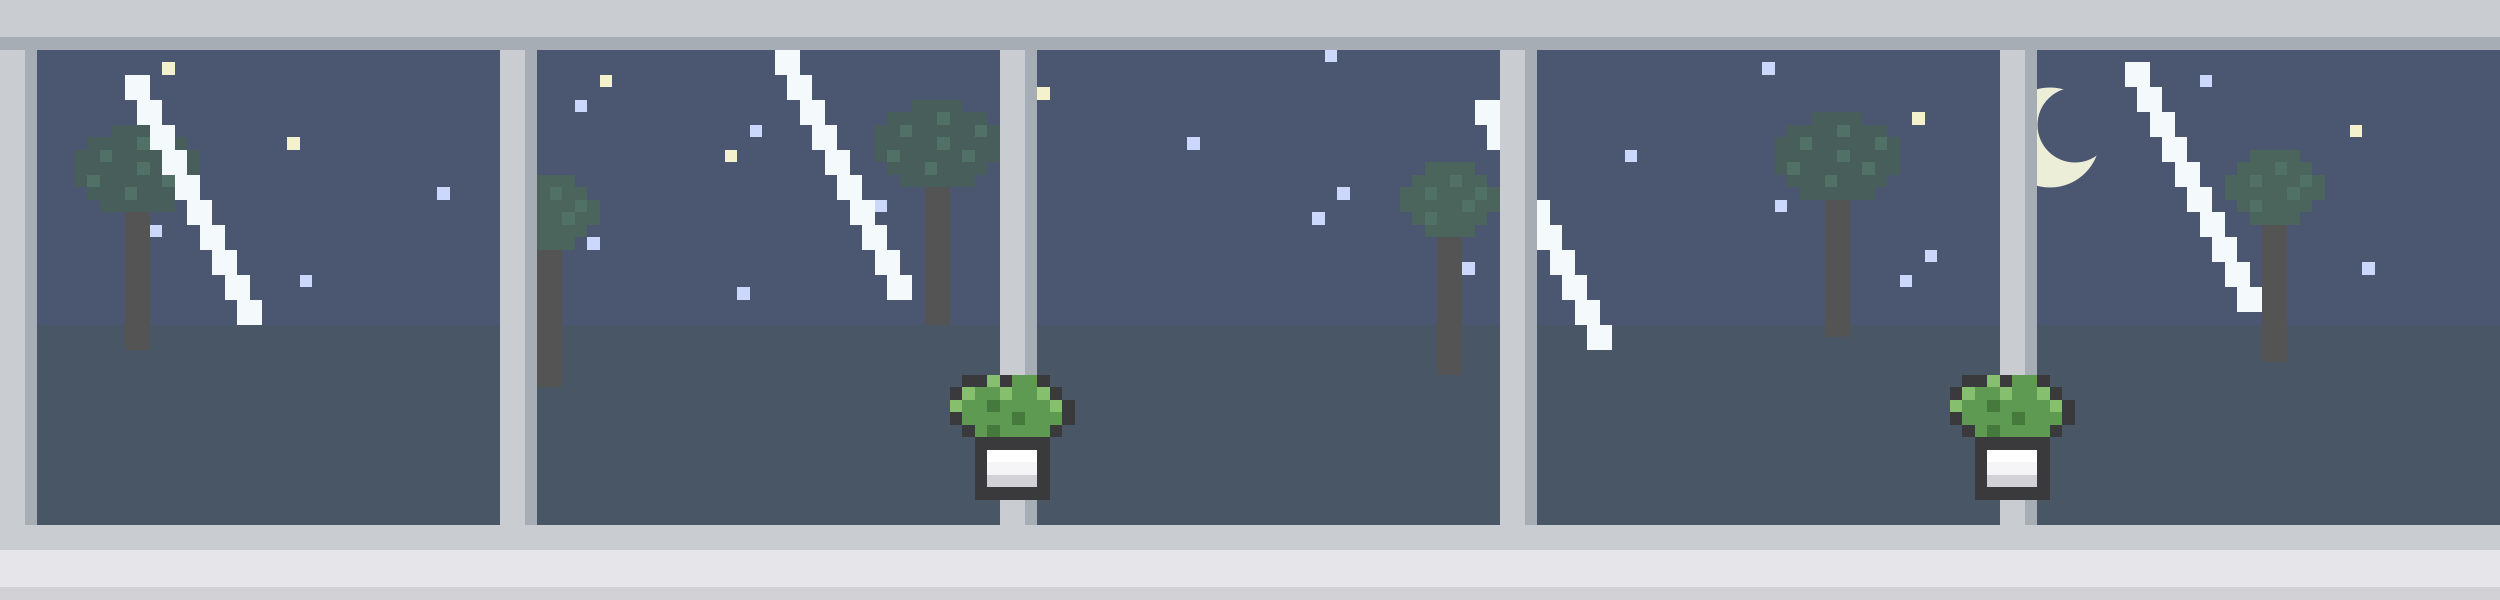
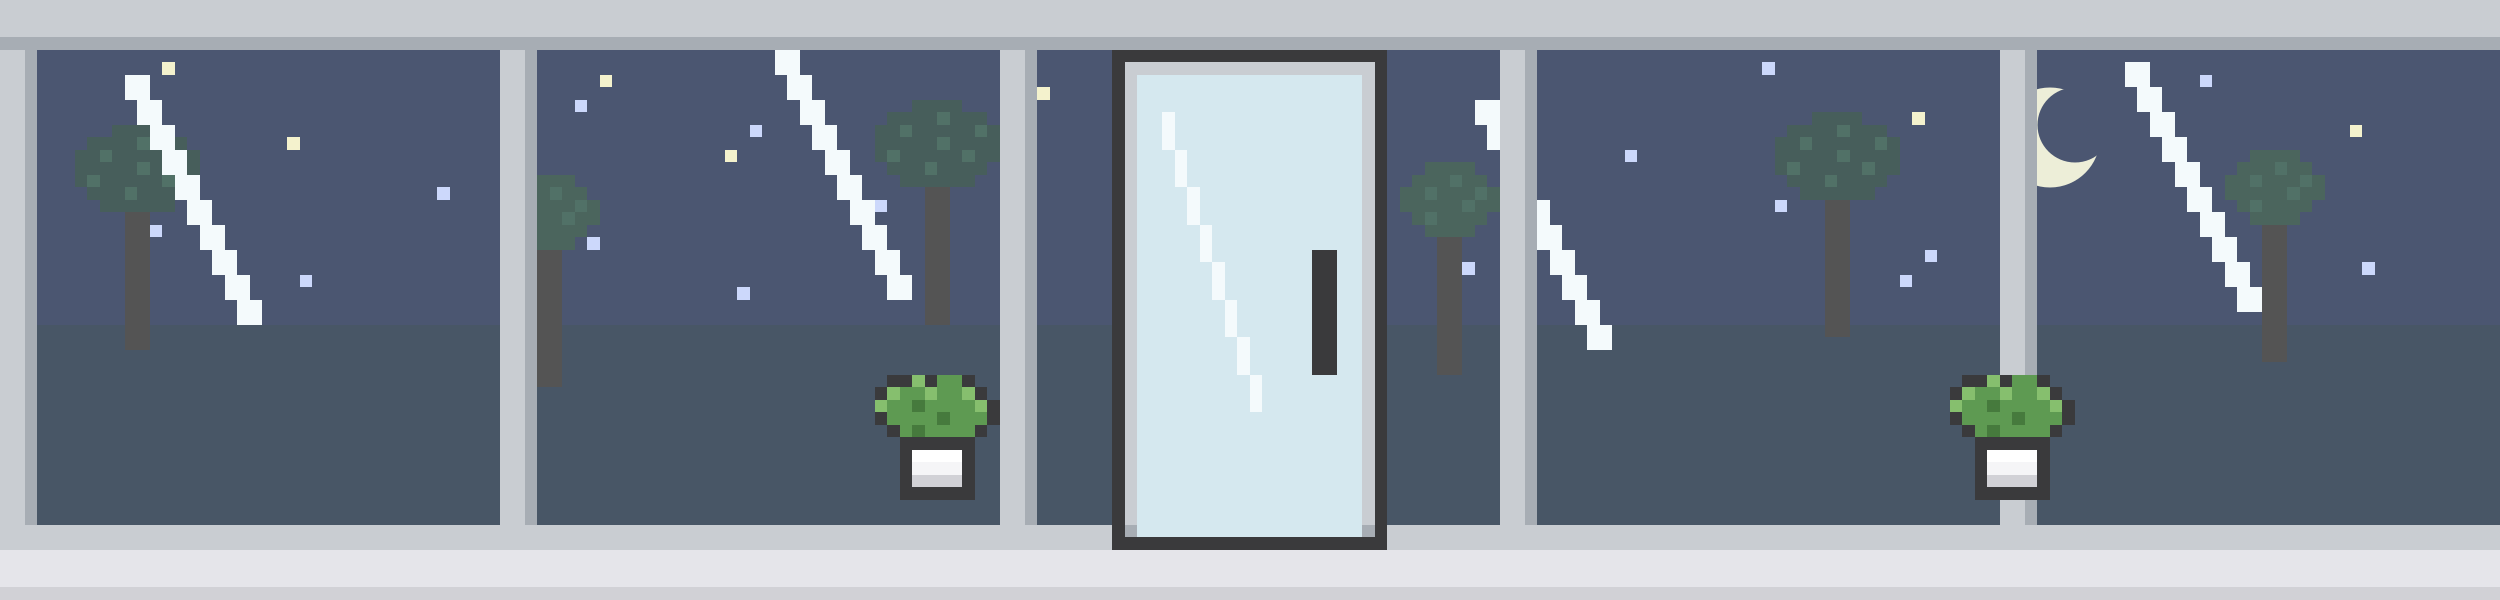
<svg xmlns="http://www.w3.org/2000/svg" viewBox="0 0 200 48" width="400" height="96" shape-rendering="crispEdges">
  <rect x="0" y="0" width="200" height="44" fill="#1d2547" />
  <rect x="13" y="5" width="1" height="1" fill="#fff6c2" />
  <rect x="60" y="10" width="1" height="1" fill="#c9d3ff" />
  <rect x="107" y="15" width="1" height="1" fill="#c9d3ff" />
  <rect x="154" y="20" width="1" height="1" fill="#c9d3ff" />
  <rect x="1" y="1" width="1" height="1" fill="#c9d3ff" />
  <rect x="48" y="6" width="1" height="1" fill="#fff6c2" />
  <rect x="95" y="11" width="1" height="1" fill="#c9d3ff" />
  <rect x="142" y="16" width="1" height="1" fill="#c9d3ff" />
  <rect x="189" y="21" width="1" height="1" fill="#c9d3ff" />
  <rect x="36" y="2" width="1" height="1" fill="#c9d3ff" />
  <rect x="83" y="7" width="1" height="1" fill="#fff6c2" />
  <rect x="130" y="12" width="1" height="1" fill="#c9d3ff" />
  <rect x="177" y="17" width="1" height="1" fill="#c9d3ff" />
  <rect x="24" y="22" width="1" height="1" fill="#c9d3ff" />
  <rect x="71" y="3" width="1" height="1" fill="#c9d3ff" />
  <rect x="118" y="8" width="1" height="1" fill="#fff6c2" />
  <rect x="165" y="13" width="1" height="1" fill="#c9d3ff" />
  <rect x="12" y="18" width="1" height="1" fill="#c9d3ff" />
  <rect x="59" y="23" width="1" height="1" fill="#c9d3ff" />
  <rect x="106" y="4" width="1" height="1" fill="#c9d3ff" />
  <rect x="153" y="9" width="1" height="1" fill="#fff6c2" />
  <rect x="0" y="14" width="1" height="1" fill="#c9d3ff" />
  <rect x="47" y="19" width="1" height="1" fill="#c9d3ff" />
  <rect x="94" y="0" width="1" height="1" fill="#c9d3ff" />
  <rect x="141" y="5" width="1" height="1" fill="#c9d3ff" />
  <rect x="188" y="10" width="1" height="1" fill="#fff6c2" />
  <rect x="35" y="15" width="1" height="1" fill="#c9d3ff" />
  <rect x="82" y="20" width="1" height="1" fill="#c9d3ff" />
  <rect x="129" y="1" width="1" height="1" fill="#c9d3ff" />
  <rect x="176" y="6" width="1" height="1" fill="#c9d3ff" />
  <rect x="23" y="11" width="1" height="1" fill="#fff6c2" />
  <rect x="70" y="16" width="1" height="1" fill="#c9d3ff" />
  <rect x="117" y="21" width="1" height="1" fill="#c9d3ff" />
  <rect x="164" y="2" width="1" height="1" fill="#c9d3ff" />
  <rect x="11" y="7" width="1" height="1" fill="#c9d3ff" />
  <rect x="58" y="12" width="1" height="1" fill="#fff6c2" />
  <rect x="105" y="17" width="1" height="1" fill="#c9d3ff" />
  <rect x="152" y="22" width="1" height="1" fill="#c9d3ff" />
  <rect x="199" y="3" width="1" height="1" fill="#c9d3ff" />
  <rect x="46" y="8" width="1" height="1" fill="#c9d3ff" />
  <circle cx="164" cy="11" r="4" fill="#f5f0d0" shape-rendering="geometricPrecision" />
  <circle cx="166" cy="10" r="3" fill="#1d2547" shape-rendering="geometricPrecision" />
  <rect x="0" y="26" width="200" height="18" fill="#1a2638" />
  <rect x="10" y="16" width="2" height="12" fill="#2a2320" />
  <rect x="9" y="10" width="1" height="1" fill="#18302a" />
  <rect x="10" y="10" width="1" height="1" fill="#18302a" />
  <rect x="11" y="10" width="1" height="1" fill="#18302a" />
  <rect x="12" y="10" width="1" height="1" fill="#18302a" />
  <rect x="7" y="11" width="1" height="1" fill="#18302a" />
  <rect x="8" y="11" width="1" height="1" fill="#18302a" />
  <rect x="9" y="11" width="1" height="1" fill="#18302a" />
  <rect x="10" y="11" width="1" height="1" fill="#18302a" />
  <rect x="11" y="11" width="1" height="1" fill="#26493a" />
  <rect x="12" y="11" width="1" height="1" fill="#18302a" />
  <rect x="13" y="11" width="1" height="1" fill="#18302a" />
  <rect x="14" y="11" width="1" height="1" fill="#18302a" />
  <rect x="6" y="12" width="1" height="1" fill="#18302a" />
  <rect x="7" y="12" width="1" height="1" fill="#18302a" />
  <rect x="8" y="12" width="1" height="1" fill="#26493a" />
  <rect x="9" y="12" width="1" height="1" fill="#18302a" />
  <rect x="10" y="12" width="1" height="1" fill="#18302a" />
  <rect x="11" y="12" width="1" height="1" fill="#18302a" />
  <rect x="12" y="12" width="1" height="1" fill="#18302a" />
  <rect x="13" y="12" width="1" height="1" fill="#18302a" />
  <rect x="14" y="12" width="1" height="1" fill="#26493a" />
  <rect x="15" y="12" width="1" height="1" fill="#18302a" />
  <rect x="6" y="13" width="1" height="1" fill="#18302a" />
  <rect x="7" y="13" width="1" height="1" fill="#18302a" />
  <rect x="8" y="13" width="1" height="1" fill="#18302a" />
  <rect x="9" y="13" width="1" height="1" fill="#18302a" />
  <rect x="10" y="13" width="1" height="1" fill="#18302a" />
  <rect x="11" y="13" width="1" height="1" fill="#26493a" />
  <rect x="12" y="13" width="1" height="1" fill="#18302a" />
  <rect x="13" y="13" width="1" height="1" fill="#18302a" />
  <rect x="14" y="13" width="1" height="1" fill="#18302a" />
  <rect x="15" y="13" width="1" height="1" fill="#18302a" />
  <rect x="6" y="14" width="1" height="1" fill="#18302a" />
  <rect x="7" y="14" width="1" height="1" fill="#26493a" />
  <rect x="8" y="14" width="1" height="1" fill="#18302a" />
  <rect x="9" y="14" width="1" height="1" fill="#18302a" />
  <rect x="10" y="14" width="1" height="1" fill="#18302a" />
  <rect x="11" y="14" width="1" height="1" fill="#18302a" />
  <rect x="12" y="14" width="1" height="1" fill="#18302a" />
  <rect x="13" y="14" width="1" height="1" fill="#26493a" />
  <rect x="14" y="14" width="1" height="1" fill="#18302a" />
  <rect x="15" y="14" width="1" height="1" fill="#18302a" />
  <rect x="7" y="15" width="1" height="1" fill="#18302a" />
  <rect x="8" y="15" width="1" height="1" fill="#18302a" />
  <rect x="9" y="15" width="1" height="1" fill="#18302a" />
  <rect x="10" y="15" width="1" height="1" fill="#26493a" />
  <rect x="11" y="15" width="1" height="1" fill="#18302a" />
  <rect x="12" y="15" width="1" height="1" fill="#18302a" />
  <rect x="13" y="15" width="1" height="1" fill="#18302a" />
  <rect x="14" y="15" width="1" height="1" fill="#18302a" />
  <rect x="8" y="16" width="1" height="1" fill="#18302a" />
  <rect x="9" y="16" width="1" height="1" fill="#18302a" />
  <rect x="10" y="16" width="1" height="1" fill="#18302a" />
  <rect x="11" y="16" width="1" height="1" fill="#18302a" />
  <rect x="12" y="16" width="1" height="1" fill="#18302a" />
  <rect x="13" y="16" width="1" height="1" fill="#18302a" />
  <rect x="43" y="19" width="2" height="12" fill="#2a2320" />
  <rect x="42" y="14" width="1" height="1" fill="#1e3a2c" />
  <rect x="43" y="14" width="1" height="1" fill="#1e3a2c" />
  <rect x="44" y="14" width="1" height="1" fill="#1e3a2c" />
  <rect x="45" y="14" width="1" height="1" fill="#1e3a2c" />
  <rect x="41" y="15" width="1" height="1" fill="#1e3a2c" />
  <rect x="42" y="15" width="1" height="1" fill="#1e3a2c" />
  <rect x="43" y="15" width="1" height="1" fill="#1e3a2c" />
  <rect x="44" y="15" width="1" height="1" fill="#26493a" />
  <rect x="45" y="15" width="1" height="1" fill="#1e3a2c" />
  <rect x="46" y="15" width="1" height="1" fill="#1e3a2c" />
  <rect x="40" y="16" width="1" height="1" fill="#1e3a2c" />
  <rect x="41" y="16" width="1" height="1" fill="#1e3a2c" />
  <rect x="42" y="16" width="1" height="1" fill="#26493a" />
  <rect x="43" y="16" width="1" height="1" fill="#1e3a2c" />
  <rect x="44" y="16" width="1" height="1" fill="#1e3a2c" />
  <rect x="45" y="16" width="1" height="1" fill="#1e3a2c" />
  <rect x="46" y="16" width="1" height="1" fill="#26493a" />
  <rect x="47" y="16" width="1" height="1" fill="#1e3a2c" />
  <rect x="40" y="17" width="1" height="1" fill="#1e3a2c" />
  <rect x="41" y="17" width="1" height="1" fill="#1e3a2c" />
  <rect x="42" y="17" width="1" height="1" fill="#1e3a2c" />
  <rect x="43" y="17" width="1" height="1" fill="#1e3a2c" />
  <rect x="44" y="17" width="1" height="1" fill="#1e3a2c" />
  <rect x="45" y="17" width="1" height="1" fill="#26493a" />
  <rect x="46" y="17" width="1" height="1" fill="#1e3a2c" />
  <rect x="47" y="17" width="1" height="1" fill="#1e3a2c" />
  <rect x="41" y="18" width="1" height="1" fill="#1e3a2c" />
  <rect x="42" y="18" width="1" height="1" fill="#26493a" />
  <rect x="43" y="18" width="1" height="1" fill="#1e3a2c" />
  <rect x="44" y="18" width="1" height="1" fill="#1e3a2c" />
  <rect x="45" y="18" width="1" height="1" fill="#1e3a2c" />
  <rect x="46" y="18" width="1" height="1" fill="#1e3a2c" />
  <rect x="42" y="19" width="1" height="1" fill="#1e3a2c" />
  <rect x="43" y="19" width="1" height="1" fill="#1e3a2c" />
  <rect x="44" y="19" width="1" height="1" fill="#1e3a2c" />
  <rect x="45" y="19" width="1" height="1" fill="#1e3a2c" />
  <rect x="74" y="14" width="2" height="12" fill="#2a2320" />
  <rect x="73" y="8" width="1" height="1" fill="#18302a" />
  <rect x="74" y="8" width="1" height="1" fill="#18302a" />
  <rect x="75" y="8" width="1" height="1" fill="#18302a" />
  <rect x="76" y="8" width="1" height="1" fill="#18302a" />
  <rect x="71" y="9" width="1" height="1" fill="#18302a" />
  <rect x="72" y="9" width="1" height="1" fill="#18302a" />
  <rect x="73" y="9" width="1" height="1" fill="#18302a" />
  <rect x="74" y="9" width="1" height="1" fill="#18302a" />
  <rect x="75" y="9" width="1" height="1" fill="#26493a" />
  <rect x="76" y="9" width="1" height="1" fill="#18302a" />
  <rect x="77" y="9" width="1" height="1" fill="#18302a" />
  <rect x="78" y="9" width="1" height="1" fill="#18302a" />
  <rect x="70" y="10" width="1" height="1" fill="#18302a" />
  <rect x="71" y="10" width="1" height="1" fill="#18302a" />
  <rect x="72" y="10" width="1" height="1" fill="#26493a" />
  <rect x="73" y="10" width="1" height="1" fill="#18302a" />
  <rect x="74" y="10" width="1" height="1" fill="#18302a" />
  <rect x="75" y="10" width="1" height="1" fill="#18302a" />
  <rect x="76" y="10" width="1" height="1" fill="#18302a" />
  <rect x="77" y="10" width="1" height="1" fill="#18302a" />
  <rect x="78" y="10" width="1" height="1" fill="#26493a" />
  <rect x="79" y="10" width="1" height="1" fill="#18302a" />
  <rect x="70" y="11" width="1" height="1" fill="#18302a" />
  <rect x="71" y="11" width="1" height="1" fill="#18302a" />
  <rect x="72" y="11" width="1" height="1" fill="#18302a" />
  <rect x="73" y="11" width="1" height="1" fill="#18302a" />
  <rect x="74" y="11" width="1" height="1" fill="#18302a" />
  <rect x="75" y="11" width="1" height="1" fill="#26493a" />
  <rect x="76" y="11" width="1" height="1" fill="#18302a" />
  <rect x="77" y="11" width="1" height="1" fill="#18302a" />
  <rect x="78" y="11" width="1" height="1" fill="#18302a" />
  <rect x="79" y="11" width="1" height="1" fill="#18302a" />
  <rect x="70" y="12" width="1" height="1" fill="#18302a" />
  <rect x="71" y="12" width="1" height="1" fill="#26493a" />
  <rect x="72" y="12" width="1" height="1" fill="#18302a" />
  <rect x="73" y="12" width="1" height="1" fill="#18302a" />
  <rect x="74" y="12" width="1" height="1" fill="#18302a" />
  <rect x="75" y="12" width="1" height="1" fill="#18302a" />
  <rect x="76" y="12" width="1" height="1" fill="#18302a" />
  <rect x="77" y="12" width="1" height="1" fill="#26493a" />
  <rect x="78" y="12" width="1" height="1" fill="#18302a" />
  <rect x="79" y="12" width="1" height="1" fill="#18302a" />
  <rect x="71" y="13" width="1" height="1" fill="#18302a" />
  <rect x="72" y="13" width="1" height="1" fill="#18302a" />
  <rect x="73" y="13" width="1" height="1" fill="#18302a" />
  <rect x="74" y="13" width="1" height="1" fill="#26493a" />
  <rect x="75" y="13" width="1" height="1" fill="#18302a" />
  <rect x="76" y="13" width="1" height="1" fill="#18302a" />
  <rect x="77" y="13" width="1" height="1" fill="#18302a" />
  <rect x="78" y="13" width="1" height="1" fill="#18302a" />
  <rect x="72" y="14" width="1" height="1" fill="#18302a" />
  <rect x="73" y="14" width="1" height="1" fill="#18302a" />
  <rect x="74" y="14" width="1" height="1" fill="#18302a" />
  <rect x="75" y="14" width="1" height="1" fill="#18302a" />
  <rect x="76" y="14" width="1" height="1" fill="#18302a" />
  <rect x="77" y="14" width="1" height="1" fill="#18302a" />
  <rect x="115" y="18" width="2" height="12" fill="#2a2320" />
  <rect x="114" y="13" width="1" height="1" fill="#1e3a2c" />
  <rect x="115" y="13" width="1" height="1" fill="#1e3a2c" />
  <rect x="116" y="13" width="1" height="1" fill="#1e3a2c" />
  <rect x="117" y="13" width="1" height="1" fill="#1e3a2c" />
  <rect x="113" y="14" width="1" height="1" fill="#1e3a2c" />
  <rect x="114" y="14" width="1" height="1" fill="#1e3a2c" />
  <rect x="115" y="14" width="1" height="1" fill="#1e3a2c" />
  <rect x="116" y="14" width="1" height="1" fill="#26493a" />
  <rect x="117" y="14" width="1" height="1" fill="#1e3a2c" />
  <rect x="118" y="14" width="1" height="1" fill="#1e3a2c" />
  <rect x="112" y="15" width="1" height="1" fill="#1e3a2c" />
  <rect x="113" y="15" width="1" height="1" fill="#1e3a2c" />
  <rect x="114" y="15" width="1" height="1" fill="#26493a" />
  <rect x="115" y="15" width="1" height="1" fill="#1e3a2c" />
  <rect x="116" y="15" width="1" height="1" fill="#1e3a2c" />
  <rect x="117" y="15" width="1" height="1" fill="#1e3a2c" />
  <rect x="118" y="15" width="1" height="1" fill="#26493a" />
  <rect x="119" y="15" width="1" height="1" fill="#1e3a2c" />
  <rect x="112" y="16" width="1" height="1" fill="#1e3a2c" />
  <rect x="113" y="16" width="1" height="1" fill="#1e3a2c" />
  <rect x="114" y="16" width="1" height="1" fill="#1e3a2c" />
  <rect x="115" y="16" width="1" height="1" fill="#1e3a2c" />
  <rect x="116" y="16" width="1" height="1" fill="#1e3a2c" />
  <rect x="117" y="16" width="1" height="1" fill="#26493a" />
  <rect x="118" y="16" width="1" height="1" fill="#1e3a2c" />
  <rect x="119" y="16" width="1" height="1" fill="#1e3a2c" />
  <rect x="113" y="17" width="1" height="1" fill="#1e3a2c" />
  <rect x="114" y="17" width="1" height="1" fill="#26493a" />
  <rect x="115" y="17" width="1" height="1" fill="#1e3a2c" />
  <rect x="116" y="17" width="1" height="1" fill="#1e3a2c" />
  <rect x="117" y="17" width="1" height="1" fill="#1e3a2c" />
  <rect x="118" y="17" width="1" height="1" fill="#1e3a2c" />
  <rect x="114" y="18" width="1" height="1" fill="#1e3a2c" />
  <rect x="115" y="18" width="1" height="1" fill="#1e3a2c" />
  <rect x="116" y="18" width="1" height="1" fill="#1e3a2c" />
  <rect x="117" y="18" width="1" height="1" fill="#1e3a2c" />
  <rect x="146" y="15" width="2" height="12" fill="#2a2320" />
  <rect x="145" y="9" width="1" height="1" fill="#18302a" />
  <rect x="146" y="9" width="1" height="1" fill="#18302a" />
  <rect x="147" y="9" width="1" height="1" fill="#18302a" />
  <rect x="148" y="9" width="1" height="1" fill="#18302a" />
  <rect x="143" y="10" width="1" height="1" fill="#18302a" />
  <rect x="144" y="10" width="1" height="1" fill="#18302a" />
  <rect x="145" y="10" width="1" height="1" fill="#18302a" />
  <rect x="146" y="10" width="1" height="1" fill="#18302a" />
  <rect x="147" y="10" width="1" height="1" fill="#26493a" />
  <rect x="148" y="10" width="1" height="1" fill="#18302a" />
  <rect x="149" y="10" width="1" height="1" fill="#18302a" />
  <rect x="150" y="10" width="1" height="1" fill="#18302a" />
  <rect x="142" y="11" width="1" height="1" fill="#18302a" />
  <rect x="143" y="11" width="1" height="1" fill="#18302a" />
  <rect x="144" y="11" width="1" height="1" fill="#26493a" />
  <rect x="145" y="11" width="1" height="1" fill="#18302a" />
  <rect x="146" y="11" width="1" height="1" fill="#18302a" />
  <rect x="147" y="11" width="1" height="1" fill="#18302a" />
  <rect x="148" y="11" width="1" height="1" fill="#18302a" />
  <rect x="149" y="11" width="1" height="1" fill="#18302a" />
  <rect x="150" y="11" width="1" height="1" fill="#26493a" />
  <rect x="151" y="11" width="1" height="1" fill="#18302a" />
  <rect x="142" y="12" width="1" height="1" fill="#18302a" />
  <rect x="143" y="12" width="1" height="1" fill="#18302a" />
  <rect x="144" y="12" width="1" height="1" fill="#18302a" />
  <rect x="145" y="12" width="1" height="1" fill="#18302a" />
  <rect x="146" y="12" width="1" height="1" fill="#18302a" />
  <rect x="147" y="12" width="1" height="1" fill="#26493a" />
  <rect x="148" y="12" width="1" height="1" fill="#18302a" />
  <rect x="149" y="12" width="1" height="1" fill="#18302a" />
  <rect x="150" y="12" width="1" height="1" fill="#18302a" />
  <rect x="151" y="12" width="1" height="1" fill="#18302a" />
  <rect x="142" y="13" width="1" height="1" fill="#18302a" />
  <rect x="143" y="13" width="1" height="1" fill="#26493a" />
  <rect x="144" y="13" width="1" height="1" fill="#18302a" />
  <rect x="145" y="13" width="1" height="1" fill="#18302a" />
  <rect x="146" y="13" width="1" height="1" fill="#18302a" />
  <rect x="147" y="13" width="1" height="1" fill="#18302a" />
  <rect x="148" y="13" width="1" height="1" fill="#18302a" />
  <rect x="149" y="13" width="1" height="1" fill="#26493a" />
  <rect x="150" y="13" width="1" height="1" fill="#18302a" />
  <rect x="151" y="13" width="1" height="1" fill="#18302a" />
  <rect x="143" y="14" width="1" height="1" fill="#18302a" />
  <rect x="144" y="14" width="1" height="1" fill="#18302a" />
  <rect x="145" y="14" width="1" height="1" fill="#18302a" />
  <rect x="146" y="14" width="1" height="1" fill="#26493a" />
  <rect x="147" y="14" width="1" height="1" fill="#18302a" />
  <rect x="148" y="14" width="1" height="1" fill="#18302a" />
  <rect x="149" y="14" width="1" height="1" fill="#18302a" />
  <rect x="150" y="14" width="1" height="1" fill="#18302a" />
  <rect x="144" y="15" width="1" height="1" fill="#18302a" />
  <rect x="145" y="15" width="1" height="1" fill="#18302a" />
  <rect x="146" y="15" width="1" height="1" fill="#18302a" />
  <rect x="147" y="15" width="1" height="1" fill="#18302a" />
  <rect x="148" y="15" width="1" height="1" fill="#18302a" />
  <rect x="149" y="15" width="1" height="1" fill="#18302a" />
  <rect x="181" y="17" width="2" height="12" fill="#2a2320" />
  <rect x="180" y="12" width="1" height="1" fill="#1e3a2c" />
  <rect x="181" y="12" width="1" height="1" fill="#1e3a2c" />
  <rect x="182" y="12" width="1" height="1" fill="#1e3a2c" />
  <rect x="183" y="12" width="1" height="1" fill="#1e3a2c" />
  <rect x="179" y="13" width="1" height="1" fill="#1e3a2c" />
  <rect x="180" y="13" width="1" height="1" fill="#1e3a2c" />
  <rect x="181" y="13" width="1" height="1" fill="#1e3a2c" />
  <rect x="182" y="13" width="1" height="1" fill="#26493a" />
  <rect x="183" y="13" width="1" height="1" fill="#1e3a2c" />
  <rect x="184" y="13" width="1" height="1" fill="#1e3a2c" />
  <rect x="178" y="14" width="1" height="1" fill="#1e3a2c" />
  <rect x="179" y="14" width="1" height="1" fill="#1e3a2c" />
  <rect x="180" y="14" width="1" height="1" fill="#26493a" />
  <rect x="181" y="14" width="1" height="1" fill="#1e3a2c" />
  <rect x="182" y="14" width="1" height="1" fill="#1e3a2c" />
  <rect x="183" y="14" width="1" height="1" fill="#1e3a2c" />
  <rect x="184" y="14" width="1" height="1" fill="#26493a" />
  <rect x="185" y="14" width="1" height="1" fill="#1e3a2c" />
  <rect x="178" y="15" width="1" height="1" fill="#1e3a2c" />
  <rect x="179" y="15" width="1" height="1" fill="#1e3a2c" />
  <rect x="180" y="15" width="1" height="1" fill="#1e3a2c" />
  <rect x="181" y="15" width="1" height="1" fill="#1e3a2c" />
  <rect x="182" y="15" width="1" height="1" fill="#1e3a2c" />
  <rect x="183" y="15" width="1" height="1" fill="#26493a" />
  <rect x="184" y="15" width="1" height="1" fill="#1e3a2c" />
  <rect x="185" y="15" width="1" height="1" fill="#1e3a2c" />
  <rect x="179" y="16" width="1" height="1" fill="#1e3a2c" />
  <rect x="180" y="16" width="1" height="1" fill="#26493a" />
  <rect x="181" y="16" width="1" height="1" fill="#1e3a2c" />
  <rect x="182" y="16" width="1" height="1" fill="#1e3a2c" />
  <rect x="183" y="16" width="1" height="1" fill="#1e3a2c" />
  <rect x="184" y="16" width="1" height="1" fill="#1e3a2c" />
  <rect x="180" y="17" width="1" height="1" fill="#1e3a2c" />
  <rect x="181" y="17" width="1" height="1" fill="#1e3a2c" />
  <rect x="182" y="17" width="1" height="1" fill="#1e3a2c" />
  <rect x="183" y="17" width="1" height="1" fill="#1e3a2c" />
  <rect x="0" y="0" width="200" height="44" fill="#d6e8ef40" />
  <rect x="10" y="6" width="2" height="2" fill="#f4fafc" />
  <rect x="11" y="8" width="2" height="2" fill="#f4fafc" />
  <rect x="12" y="10" width="2" height="2" fill="#f4fafc" />
  <rect x="13" y="12" width="2" height="2" fill="#f4fafc" />
  <rect x="14" y="14" width="2" height="2" fill="#f4fafc" />
  <rect x="15" y="16" width="2" height="2" fill="#f4fafc" />
  <rect x="16" y="18" width="2" height="2" fill="#f4fafc" />
  <rect x="17" y="20" width="2" height="2" fill="#f4fafc" />
  <rect x="18" y="22" width="2" height="2" fill="#f4fafc" />
  <rect x="19" y="24" width="2" height="2" fill="#f4fafc" />
  <rect x="62" y="4" width="2" height="2" fill="#f4fafc" />
  <rect x="63" y="6" width="2" height="2" fill="#f4fafc" />
  <rect x="64" y="8" width="2" height="2" fill="#f4fafc" />
  <rect x="65" y="10" width="2" height="2" fill="#f4fafc" />
  <rect x="66" y="12" width="2" height="2" fill="#f4fafc" />
  <rect x="67" y="14" width="2" height="2" fill="#f4fafc" />
  <rect x="68" y="16" width="2" height="2" fill="#f4fafc" />
  <rect x="69" y="18" width="2" height="2" fill="#f4fafc" />
  <rect x="70" y="20" width="2" height="2" fill="#f4fafc" />
  <rect x="71" y="22" width="2" height="2" fill="#f4fafc" />
  <rect x="118" y="8" width="2" height="2" fill="#f4fafc" />
  <rect x="119" y="10" width="2" height="2" fill="#f4fafc" />
  <rect x="120" y="12" width="2" height="2" fill="#f4fafc" />
  <rect x="121" y="14" width="2" height="2" fill="#f4fafc" />
  <rect x="122" y="16" width="2" height="2" fill="#f4fafc" />
  <rect x="123" y="18" width="2" height="2" fill="#f4fafc" />
  <rect x="124" y="20" width="2" height="2" fill="#f4fafc" />
  <rect x="125" y="22" width="2" height="2" fill="#f4fafc" />
  <rect x="126" y="24" width="2" height="2" fill="#f4fafc" />
  <rect x="127" y="26" width="2" height="2" fill="#f4fafc" />
  <rect x="170" y="5" width="2" height="2" fill="#f4fafc" />
  <rect x="171" y="7" width="2" height="2" fill="#f4fafc" />
  <rect x="172" y="9" width="2" height="2" fill="#f4fafc" />
  <rect x="173" y="11" width="2" height="2" fill="#f4fafc" />
  <rect x="174" y="13" width="2" height="2" fill="#f4fafc" />
  <rect x="175" y="15" width="2" height="2" fill="#f4fafc" />
  <rect x="176" y="17" width="2" height="2" fill="#f4fafc" />
  <rect x="177" y="19" width="2" height="2" fill="#f4fafc" />
  <rect x="178" y="21" width="2" height="2" fill="#f4fafc" />
  <rect x="179" y="23" width="2" height="2" fill="#f4fafc" />
  <rect x="0" y="0" width="2" height="44" fill="#c9cdd2" />
  <rect x="2" y="0" width="1" height="44" fill="#a7adb4" />
  <rect x="40" y="0" width="2" height="44" fill="#c9cdd2" />
  <rect x="42" y="0" width="1" height="44" fill="#a7adb4" />
  <rect x="80" y="0" width="2" height="44" fill="#c9cdd2" />
  <rect x="82" y="0" width="1" height="44" fill="#a7adb4" />
  <rect x="120" y="0" width="2" height="44" fill="#c9cdd2" />
  <rect x="122" y="0" width="1" height="44" fill="#a7adb4" />
  <rect x="160" y="0" width="2" height="44" fill="#c9cdd2" />
  <rect x="162" y="0" width="1" height="44" fill="#a7adb4" />
  <rect x="0" y="0" width="200" height="3" fill="#c9cdd2" />
  <rect x="0" y="3" width="200" height="1" fill="#a7adb4" />
  <rect x="0" y="42" width="200" height="2" fill="#c9cdd2" />
  <rect x="0" y="44" width="200" height="4" fill="#e5e5ea" />
  <rect x="0" y="47" width="200" height="1" fill="#d1d1d6" />
+   <rect x="71" y="30" width="1" height="1" fill="#3a3a3c" />
+   <rect x="72" y="30" width="1" height="1" fill="#3a3a3c" />
+   <rect x="73" y="30" width="1" height="1" fill="#86bf6e" />
+   <rect x="74" y="30" width="1" height="1" fill="#3a3a3c" />
+   <rect x="75" y="30" width="1" height="1" fill="#5e9a52" />
+   <rect x="76" y="30" width="1" height="1" fill="#5e9a52" />
  <rect x="77" y="30" width="1" height="1" fill="#3a3a3c" />
-   <rect x="78" y="30" width="1" height="1" fill="#3a3a3c" />
-   <rect x="79" y="30" width="1" height="1" fill="#86bf6e" />
-   <rect x="80" y="30" width="1" height="1" fill="#3a3a3c" />
-   <rect x="81" y="30" width="1" height="1" fill="#5e9a52" />
-   <rect x="82" y="30" width="1" height="1" fill="#5e9a52" />
-   <rect x="83" y="30" width="1" height="1" fill="#3a3a3c" />
-   <rect x="76" y="31" width="1" height="1" fill="#3a3a3c" />
+   <rect x="70" y="31" width="1" height="1" fill="#3a3a3c" />
+   <rect x="71" y="31" width="1" height="1" fill="#86bf6e" />
+   <rect x="72" y="31" width="1" height="1" fill="#5e9a52" />
+   <rect x="73" y="31" width="1" height="1" fill="#5e9a52" />
+   <rect x="74" y="31" width="1" height="1" fill="#86bf6e" />
+   <rect x="75" y="31" width="1" height="1" fill="#5e9a52" />
+   <rect x="76" y="31" width="1" height="1" fill="#5e9a52" />
  <rect x="77" y="31" width="1" height="1" fill="#86bf6e" />
-   <rect x="78" y="31" width="1" height="1" fill="#5e9a52" />
-   <rect x="79" y="31" width="1" height="1" fill="#5e9a52" />
-   <rect x="80" y="31" width="1" height="1" fill="#86bf6e" />
-   <rect x="81" y="31" width="1" height="1" fill="#5e9a52" />
-   <rect x="82" y="31" width="1" height="1" fill="#5e9a52" />
-   <rect x="83" y="31" width="1" height="1" fill="#86bf6e" />
-   <rect x="84" y="31" width="1" height="1" fill="#3a3a3c" />
-   <rect x="76" y="32" width="1" height="1" fill="#86bf6e" />
+   <rect x="78" y="31" width="1" height="1" fill="#3a3a3c" />
+   <rect x="70" y="32" width="1" height="1" fill="#86bf6e" />
+   <rect x="71" y="32" width="1" height="1" fill="#5e9a52" />
+   <rect x="72" y="32" width="1" height="1" fill="#5e9a52" />
+   <rect x="73" y="32" width="1" height="1" fill="#467a3d" />
+   <rect x="74" y="32" width="1" height="1" fill="#5e9a52" />
+   <rect x="75" y="32" width="1" height="1" fill="#5e9a52" />
+   <rect x="76" y="32" width="1" height="1" fill="#5e9a52" />
  <rect x="77" y="32" width="1" height="1" fill="#5e9a52" />
-   <rect x="78" y="32" width="1" height="1" fill="#5e9a52" />
-   <rect x="79" y="32" width="1" height="1" fill="#467a3d" />
-   <rect x="80" y="32" width="1" height="1" fill="#5e9a52" />
-   <rect x="81" y="32" width="1" height="1" fill="#5e9a52" />
-   <rect x="82" y="32" width="1" height="1" fill="#5e9a52" />
-   <rect x="83" y="32" width="1" height="1" fill="#5e9a52" />
-   <rect x="84" y="32" width="1" height="1" fill="#86bf6e" />
-   <rect x="85" y="32" width="1" height="1" fill="#3a3a3c" />
-   <rect x="76" y="33" width="1" height="1" fill="#3a3a3c" />
+   <rect x="78" y="32" width="1" height="1" fill="#86bf6e" />
+   <rect x="79" y="32" width="1" height="1" fill="#3a3a3c" />
+   <rect x="70" y="33" width="1" height="1" fill="#3a3a3c" />
+   <rect x="71" y="33" width="1" height="1" fill="#5e9a52" />
+   <rect x="72" y="33" width="1" height="1" fill="#5e9a52" />
+   <rect x="73" y="33" width="1" height="1" fill="#5e9a52" />
+   <rect x="74" y="33" width="1" height="1" fill="#5e9a52" />
+   <rect x="75" y="33" width="1" height="1" fill="#467a3d" />
+   <rect x="76" y="33" width="1" height="1" fill="#5e9a52" />
  <rect x="77" y="33" width="1" height="1" fill="#5e9a52" />
  <rect x="78" y="33" width="1" height="1" fill="#5e9a52" />
-   <rect x="79" y="33" width="1" height="1" fill="#5e9a52" />
-   <rect x="80" y="33" width="1" height="1" fill="#5e9a52" />
-   <rect x="81" y="33" width="1" height="1" fill="#467a3d" />
-   <rect x="82" y="33" width="1" height="1" fill="#5e9a52" />
-   <rect x="83" y="33" width="1" height="1" fill="#5e9a52" />
-   <rect x="84" y="33" width="1" height="1" fill="#5e9a52" />
-   <rect x="85" y="33" width="1" height="1" fill="#3a3a3c" />
-   <rect x="77" y="34" width="1" height="1" fill="#3a3a3c" />
-   <rect x="78" y="34" width="1" height="1" fill="#5e9a52" />
-   <rect x="79" y="34" width="1" height="1" fill="#467a3d" />
-   <rect x="80" y="34" width="1" height="1" fill="#5e9a52" />
-   <rect x="81" y="34" width="1" height="1" fill="#5e9a52" />
-   <rect x="82" y="34" width="1" height="1" fill="#5e9a52" />
-   <rect x="83" y="34" width="1" height="1" fill="#5e9a52" />
-   <rect x="84" y="34" width="1" height="1" fill="#3a3a3c" />
-   <rect x="78" y="35" width="1" height="1" fill="#3a3a3c" />
-   <rect x="79" y="35" width="1" height="1" fill="#5e9a52" />
-   <rect x="80" y="35" width="1" height="1" fill="#5e9a52" />
-   <rect x="81" y="35" width="1" height="1" fill="#5e9a52" />
-   <rect x="82" y="35" width="1" height="1" fill="#3a3a3c" />
-   <rect x="83" y="35" width="1" height="1" fill="#3a3a3c" />
-   <rect x="78" y="35" width="6" height="5" fill="#3a3a3c" />
-   <rect x="79" y="36" width="4" height="3" fill="#f5f5f7" />
-   <rect x="79" y="36" width="4" height="1" fill="#ffffff" />
-   <rect x="79" y="38" width="4" height="1" fill="#d1d1d6" />
+   <rect x="79" y="33" width="1" height="1" fill="#3a3a3c" />
+   <rect x="71" y="34" width="1" height="1" fill="#3a3a3c" />
+   <rect x="72" y="34" width="1" height="1" fill="#5e9a52" />
+   <rect x="73" y="34" width="1" height="1" fill="#467a3d" />
+   <rect x="74" y="34" width="1" height="1" fill="#5e9a52" />
+   <rect x="75" y="34" width="1" height="1" fill="#5e9a52" />
+   <rect x="76" y="34" width="1" height="1" fill="#5e9a52" />
+   <rect x="77" y="34" width="1" height="1" fill="#5e9a52" />
+   <rect x="78" y="34" width="1" height="1" fill="#3a3a3c" />
+   <rect x="72" y="35" width="1" height="1" fill="#3a3a3c" />
+   <rect x="73" y="35" width="1" height="1" fill="#5e9a52" />
+   <rect x="74" y="35" width="1" height="1" fill="#5e9a52" />
+   <rect x="75" y="35" width="1" height="1" fill="#5e9a52" />
+   <rect x="76" y="35" width="1" height="1" fill="#3a3a3c" />
+   <rect x="77" y="35" width="1" height="1" fill="#3a3a3c" />
+   <rect x="72" y="35" width="6" height="5" fill="#3a3a3c" />
+   <rect x="73" y="36" width="4" height="3" fill="#f5f5f7" />
+   <rect x="73" y="36" width="4" height="1" fill="#ffffff" />
+   <rect x="73" y="38" width="4" height="1" fill="#d1d1d6" />
  <rect x="157" y="30" width="1" height="1" fill="#3a3a3c" />
  <rect x="158" y="30" width="1" height="1" fill="#3a3a3c" />
  <rect x="159" y="30" width="1" height="1" fill="#86bf6e" />
  <rect x="160" y="30" width="1" height="1" fill="#3a3a3c" />
  <rect x="161" y="30" width="1" height="1" fill="#5e9a52" />
  <rect x="162" y="30" width="1" height="1" fill="#5e9a52" />
  <rect x="163" y="30" width="1" height="1" fill="#3a3a3c" />
  <rect x="156" y="31" width="1" height="1" fill="#3a3a3c" />
  <rect x="157" y="31" width="1" height="1" fill="#86bf6e" />
  <rect x="158" y="31" width="1" height="1" fill="#5e9a52" />
  <rect x="159" y="31" width="1" height="1" fill="#5e9a52" />
  <rect x="160" y="31" width="1" height="1" fill="#86bf6e" />
  <rect x="161" y="31" width="1" height="1" fill="#5e9a52" />
  <rect x="162" y="31" width="1" height="1" fill="#5e9a52" />
  <rect x="163" y="31" width="1" height="1" fill="#86bf6e" />
  <rect x="164" y="31" width="1" height="1" fill="#3a3a3c" />
  <rect x="156" y="32" width="1" height="1" fill="#86bf6e" />
  <rect x="157" y="32" width="1" height="1" fill="#5e9a52" />
  <rect x="158" y="32" width="1" height="1" fill="#5e9a52" />
  <rect x="159" y="32" width="1" height="1" fill="#467a3d" />
  <rect x="160" y="32" width="1" height="1" fill="#5e9a52" />
  <rect x="161" y="32" width="1" height="1" fill="#5e9a52" />
  <rect x="162" y="32" width="1" height="1" fill="#5e9a52" />
  <rect x="163" y="32" width="1" height="1" fill="#5e9a52" />
  <rect x="164" y="32" width="1" height="1" fill="#86bf6e" />
  <rect x="165" y="32" width="1" height="1" fill="#3a3a3c" />
  <rect x="156" y="33" width="1" height="1" fill="#3a3a3c" />
  <rect x="157" y="33" width="1" height="1" fill="#5e9a52" />
  <rect x="158" y="33" width="1" height="1" fill="#5e9a52" />
  <rect x="159" y="33" width="1" height="1" fill="#5e9a52" />
  <rect x="160" y="33" width="1" height="1" fill="#5e9a52" />
  <rect x="161" y="33" width="1" height="1" fill="#467a3d" />
  <rect x="162" y="33" width="1" height="1" fill="#5e9a52" />
  <rect x="163" y="33" width="1" height="1" fill="#5e9a52" />
  <rect x="164" y="33" width="1" height="1" fill="#5e9a52" />
  <rect x="165" y="33" width="1" height="1" fill="#3a3a3c" />
  <rect x="157" y="34" width="1" height="1" fill="#3a3a3c" />
  <rect x="158" y="34" width="1" height="1" fill="#5e9a52" />
  <rect x="159" y="34" width="1" height="1" fill="#467a3d" />
  <rect x="160" y="34" width="1" height="1" fill="#5e9a52" />
  <rect x="161" y="34" width="1" height="1" fill="#5e9a52" />
  <rect x="162" y="34" width="1" height="1" fill="#5e9a52" />
  <rect x="163" y="34" width="1" height="1" fill="#5e9a52" />
  <rect x="164" y="34" width="1" height="1" fill="#3a3a3c" />
  <rect x="158" y="35" width="1" height="1" fill="#3a3a3c" />
  <rect x="159" y="35" width="1" height="1" fill="#5e9a52" />
  <rect x="160" y="35" width="1" height="1" fill="#5e9a52" />
  <rect x="161" y="35" width="1" height="1" fill="#5e9a52" />
  <rect x="162" y="35" width="1" height="1" fill="#3a3a3c" />
  <rect x="163" y="35" width="1" height="1" fill="#3a3a3c" />
  <rect x="158" y="35" width="6" height="5" fill="#3a3a3c" />
  <rect x="159" y="36" width="4" height="3" fill="#f5f5f7" />
  <rect x="159" y="36" width="4" height="1" fill="#ffffff" />
  <rect x="159" y="38" width="4" height="1" fill="#d1d1d6" />
+   <rect x="89" y="4" width="22" height="40" fill="#3a3a3c" />
+   <rect x="90" y="5" width="20" height="38" fill="#c9cdd2" />
+   <rect x="90" y="42" width="20" height="1" fill="#a7adb4" />
+   <rect x="91" y="6" width="18" height="37" fill="#d6e8ef" />
+   <rect x="91" y="6" width="18" height="37" fill="#d6e8ef40" />
+   <rect x="93" y="9" width="1" height="3" fill="#f4fafc" />
+   <rect x="94" y="12" width="1" height="3" fill="#f4fafc" />
+   <rect x="95" y="15" width="1" height="3" fill="#f4fafc" />
+   <rect x="96" y="18" width="1" height="3" fill="#f4fafc" />
+   <rect x="97" y="21" width="1" height="3" fill="#f4fafc" />
+   <rect x="98" y="24" width="1" height="3" fill="#f4fafc" />
+   <rect x="99" y="27" width="1" height="3" fill="#f4fafc" />
+   <rect x="100" y="30" width="1" height="3" fill="#f4fafc" />
+   <rect x="105" y="20" width="2" height="10" fill="#3a3a3c" />
</svg>
